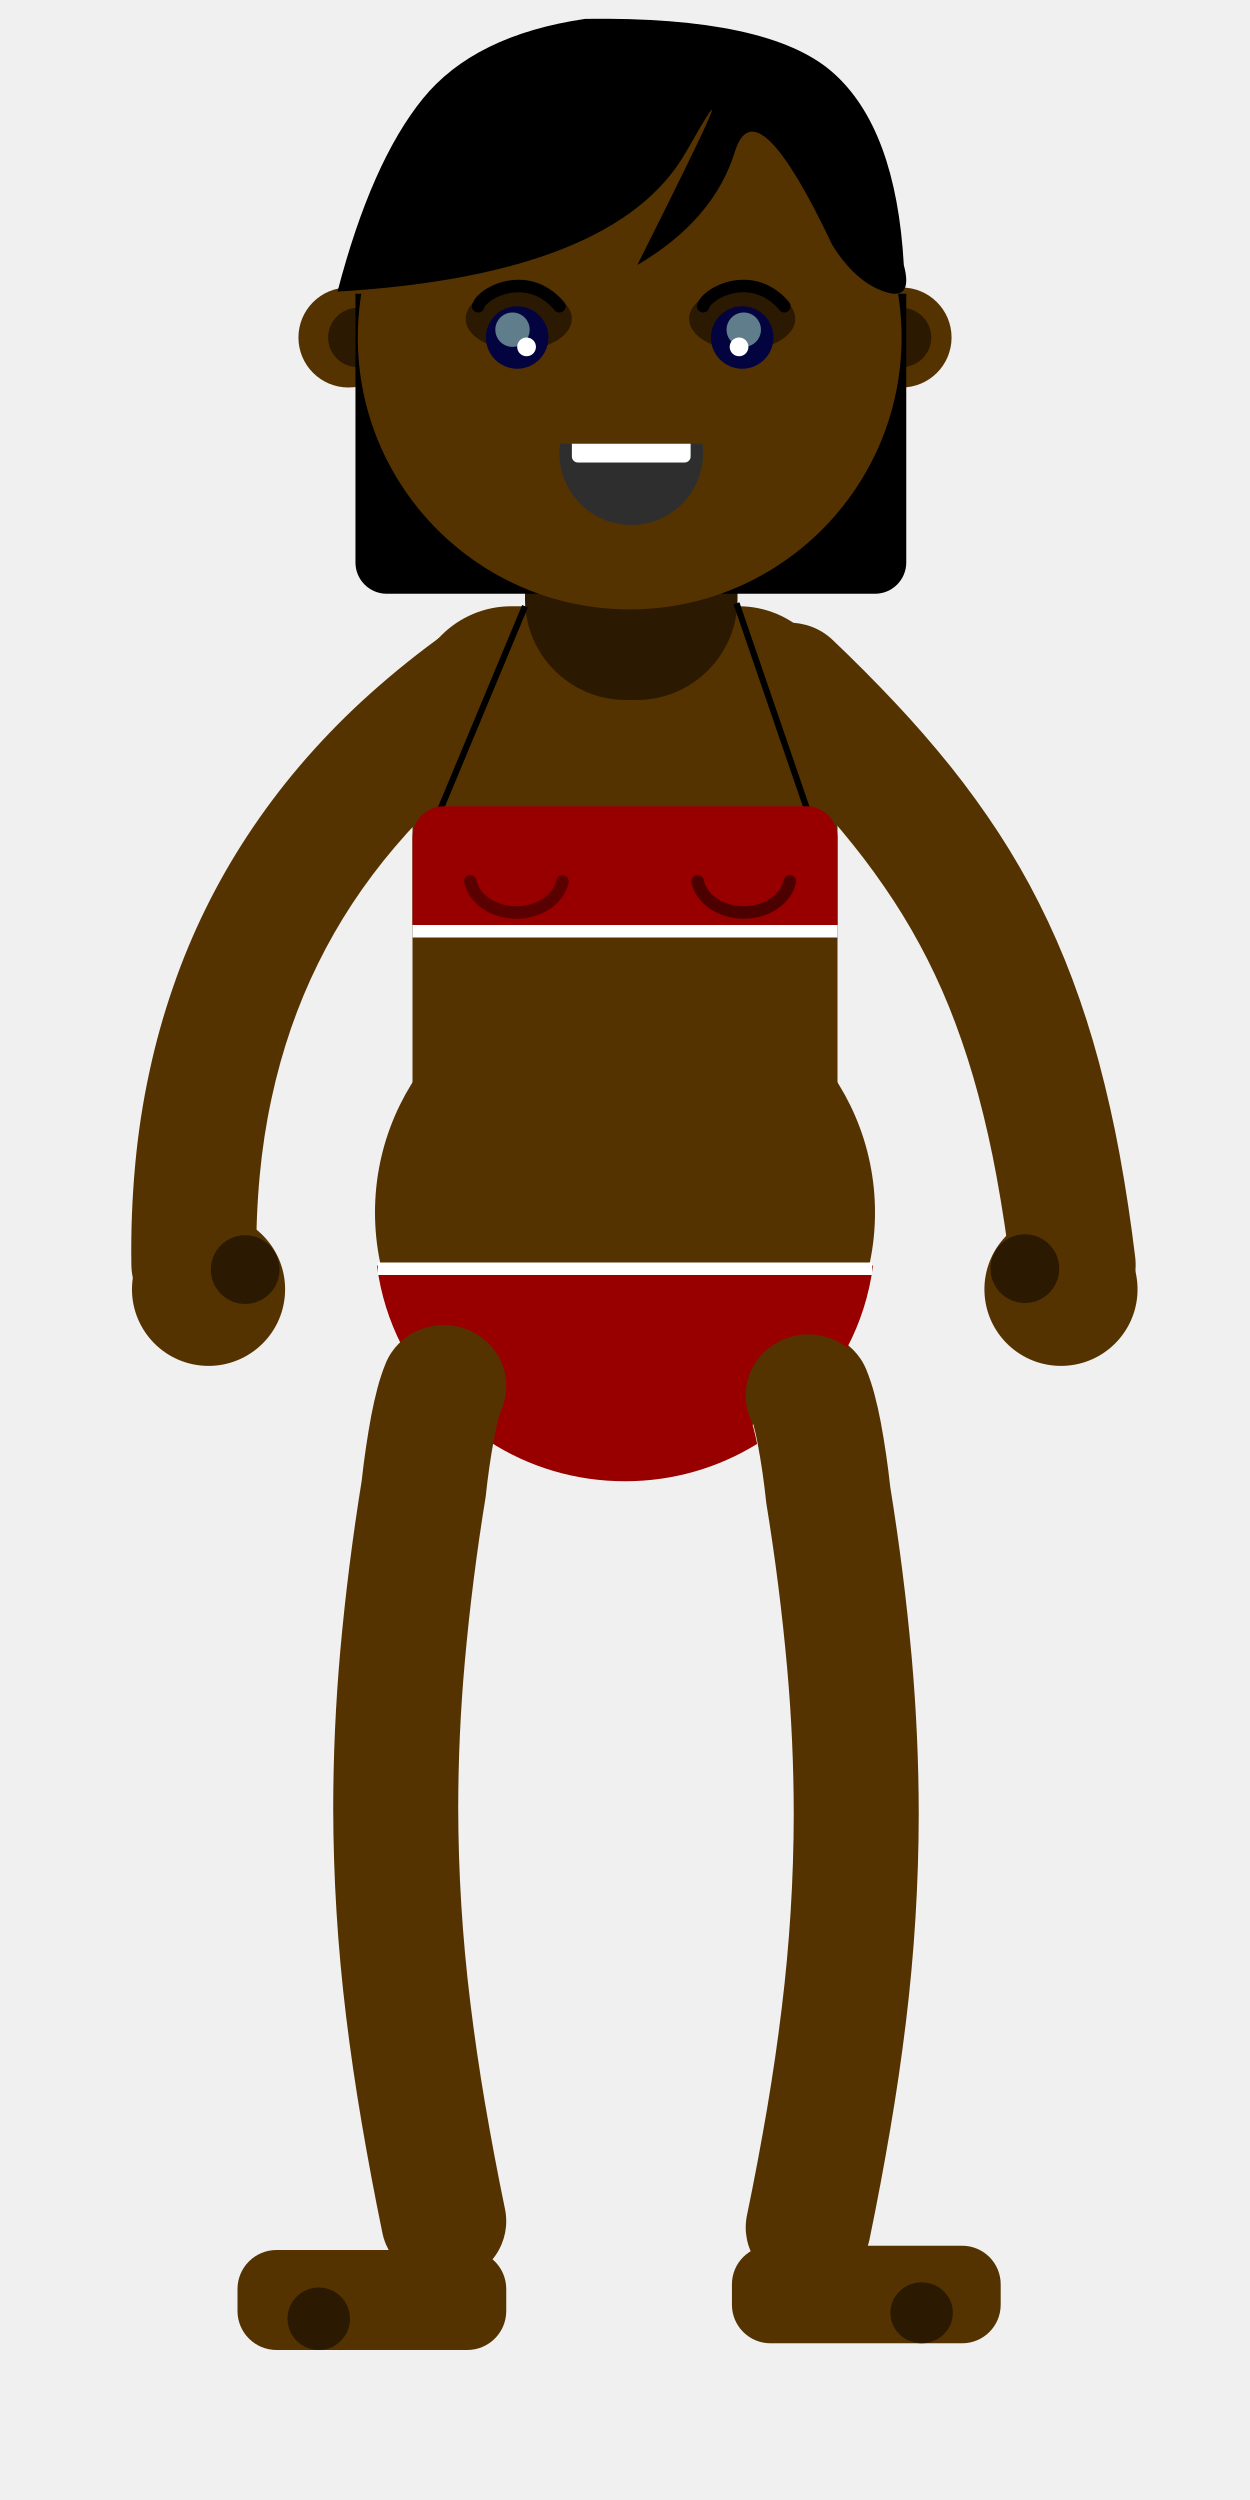
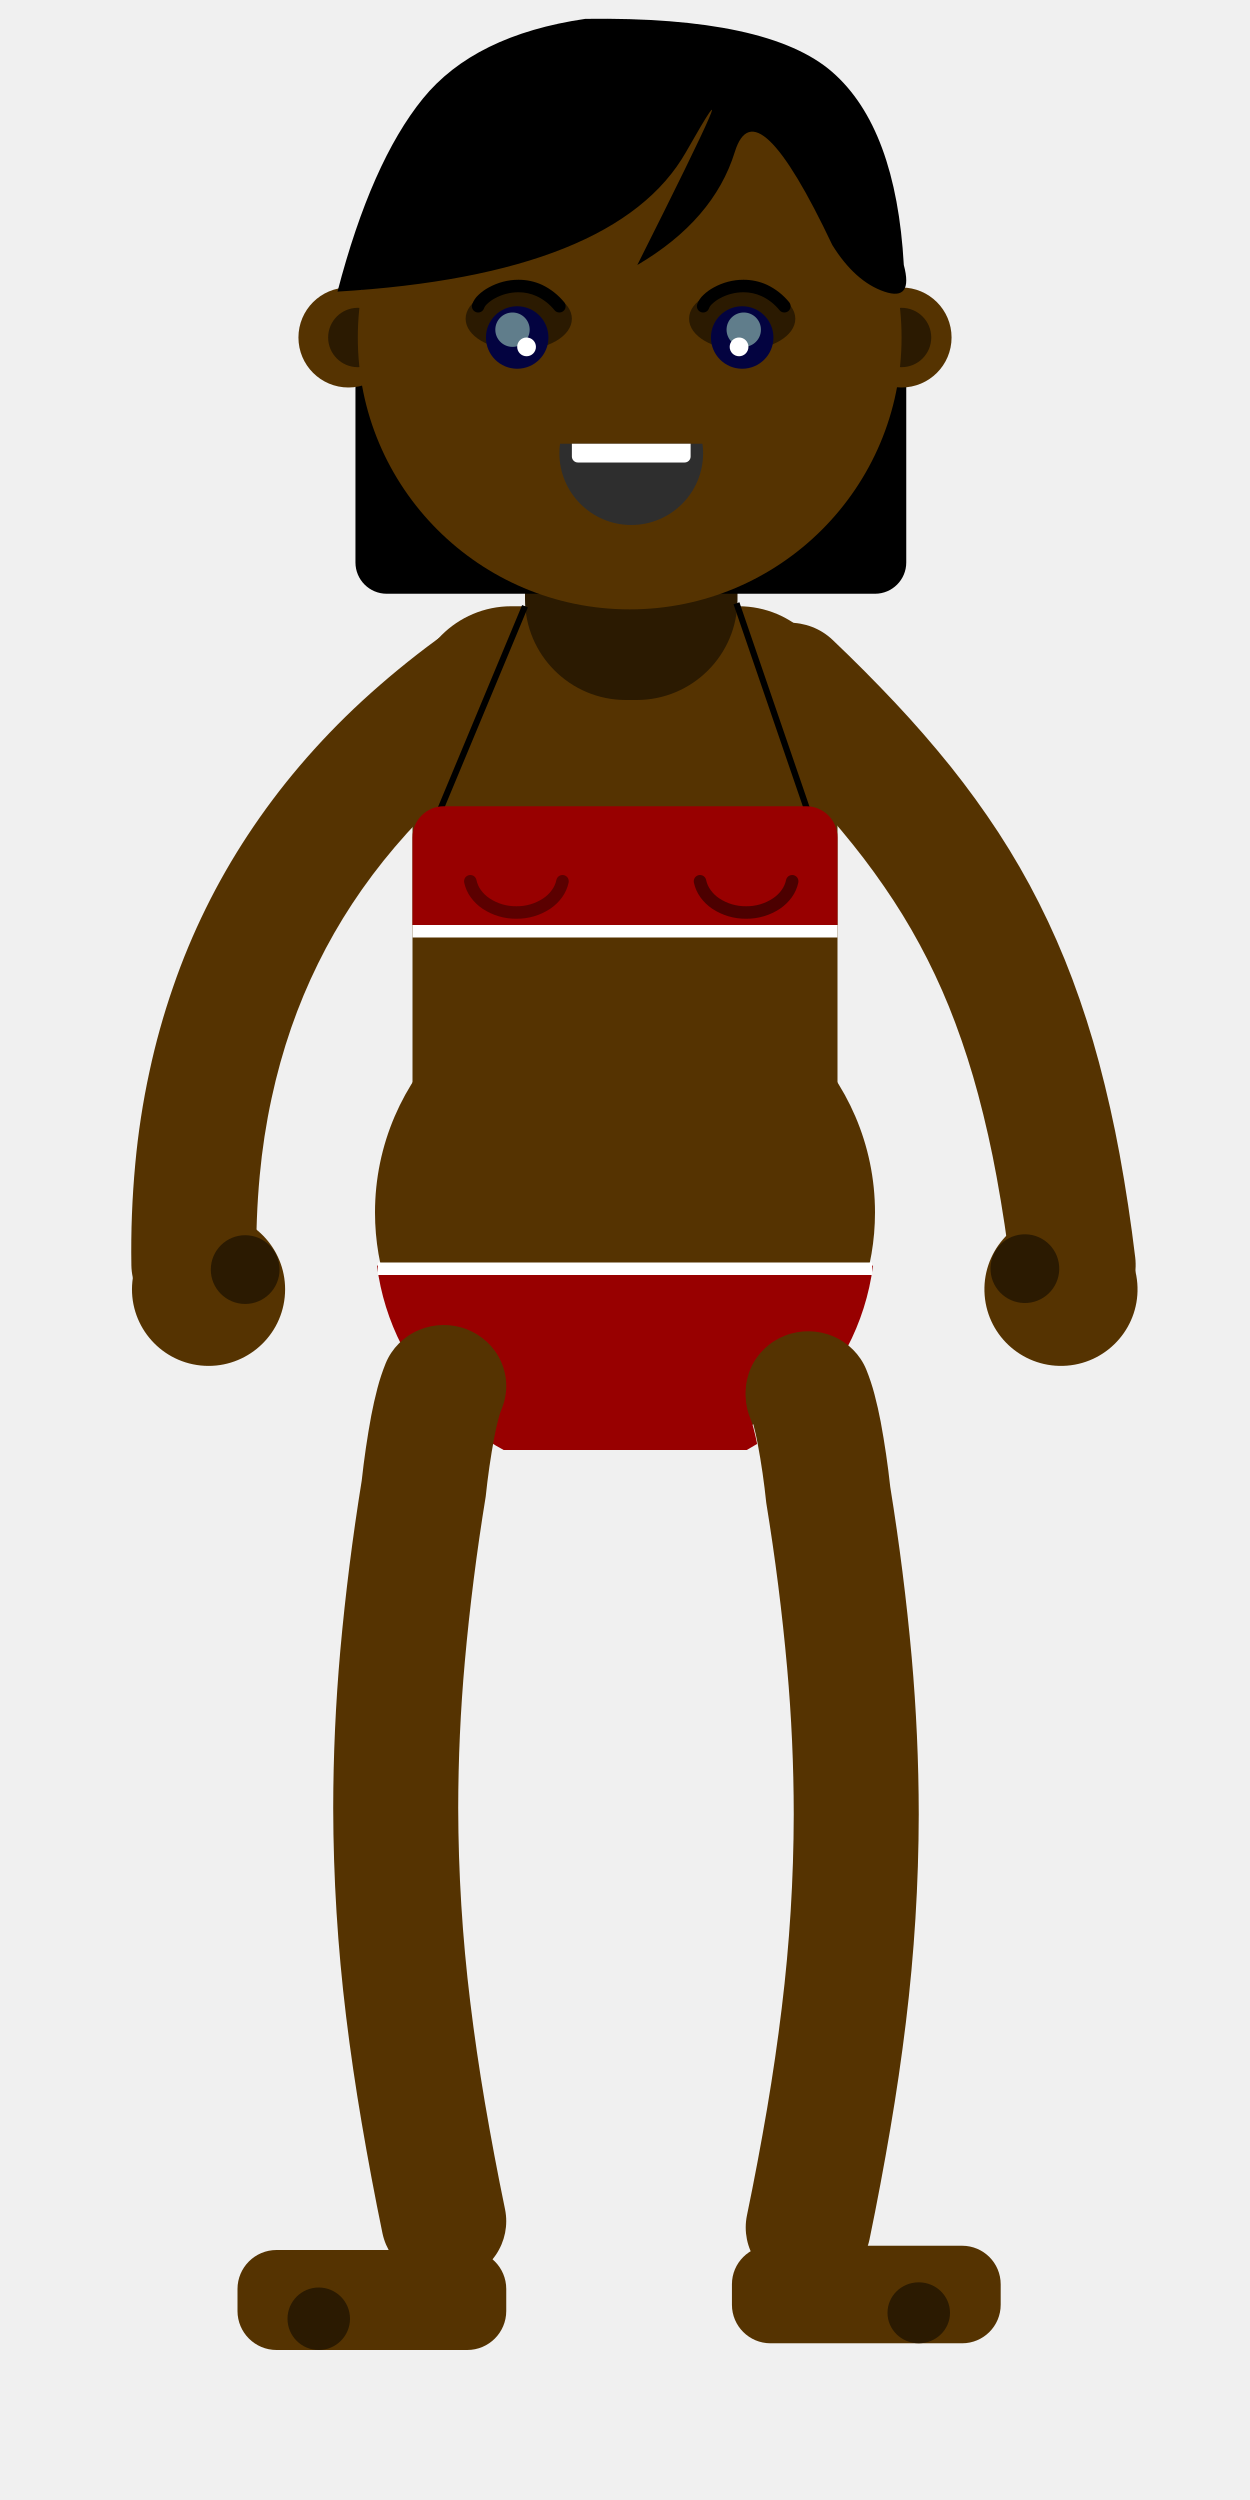
<svg xmlns="http://www.w3.org/2000/svg" style="isolation:isolate" viewBox="0 0 200 400" width="200" height="400">
  <defs>
-     <clipPath id="_clipPath_U20LQsafasHtbK8Qi3Jmo5XzduLm3gMC">
+     <clipPath id="_clipPath_p6GQ29Og1btzwgrmQ9HarrIUzlxL0BIn">
      <rect width="200" height="400" />
    </clipPath>
  </defs>
-   <g clip-path="url(#_clipPath_U20LQsafasHtbK8Qi3Jmo5XzduLm3gMC)">
+   <g clip-path="url(#_clipPath_p6GQ29Og1btzwgrmQ9HarrIUzlxL0BIn)">
    <rect width="200" height="400" style="fill:rgb(102,102,102)" fill-opacity="0" />
-     <path d="M 81.824 97 L 118.176 97 C 126.91 97 134 104.09 134 112.824 L 134 186.176 C 134 194.91 126.91 202 118.176 202 L 81.824 202 C 73.09 202 66 194.91 66 186.176 L 66 112.824 C 66 104.09 73.09 97 81.824 97 Z" style="stroke:none;fill:#553301;stroke-miterlimit:10;" />
-     <ellipse vector-effect="non-scaling-stroke" cx="100" cy="194" rx="40" ry="39.5" fill="rgb(85,51,1)" />
-     <g>
-       <circle vector-effect="non-scaling-stroke" cx="55.75" cy="54" r="8" fill="rgb(85,51,1)" />
-       <circle vector-effect="non-scaling-stroke" cx="57.25" cy="54" r="4.75" fill="rgb(43,26,1)" />
+     <g style="isolation:isolate">
+       <path d="M 81.824 97 L 118.176 97 C 126.91 97 134 104.09 134 112.824 L 134 186.176 C 134 194.91 126.91 202 118.176 202 L 81.824 202 C 73.09 202 66 194.91 66 186.176 L 66 112.824 C 66 104.09 73.09 97 81.824 97 Z" style="stroke:none;fill:#553301;stroke-miterlimit:10;" />
+       <path d=" M 110.879 232 C 127.679 227.33 140 212.075 140 194 C 140 172.199 122.077 154.5 100 154.5 C 77.923 154.5 60 172.199 60 194 C 60 212.075 72.321 227.33 89.121 232 L 110.879 232 L 110.879 232 Z " fill="rgb(85,51,1)" />
+       <path d="M 100.131 72.5 L 101.869 72.5 C 110.772 72.5 118 79.728 118 88.631 L 118 95.869 C 118 104.772 110.772 112 101.869 112 L 100.131 112 C 91.228 112 84 104.772 84 95.869 L 84 88.631 C 84 79.728 91.228 72.5 100.131 72.5 Z" style="stroke:none;fill:#2B1A01;stroke-miterlimit:10;" />
    </g>
-     <g>
-       <circle vector-effect="non-scaling-stroke" cx="144.25" cy="54" r="8" fill="rgb(85,51,1)" />
-       <circle vector-effect="non-scaling-stroke" cx="144.25" cy="54" r="4.75" fill="rgb(43,26,1)" />
-     </g>
-     <path d="M 100.131 72.5 L 101.869 72.5 C 110.772 72.5 118 79.728 118 88.631 L 118 95.869 C 118 104.772 110.772 112 101.869 112 L 100.131 112 C 91.228 112 84 104.772 84 95.869 L 84 88.631 C 84 79.728 91.228 72.5 100.131 72.5 Z" style="stroke:none;fill:#2B1A01;stroke-miterlimit:10;" />
-     <path d="M 56.873 47 L 145 47 L 145 90 C 145 92.76 142.76 95 140 95 L 61.873 95 C 59.113 95 56.873 92.76 56.873 90 L 56.873 47 Z" style="stroke:none;fill:#000000;stroke-miterlimit:10;" />
-     <circle vector-effect="non-scaling-stroke" cx="100.75" cy="54" r="43.5" fill="rgb(85,51,1)" />
-     <ellipse vector-effect="non-scaling-stroke" cx="83" cy="51" rx="8.5" ry="5" fill="rgb(43,26,1)" />
-     <g>
-       <circle vector-effect="non-scaling-stroke" cx="82.75" cy="54" r="5" fill="rgb(3,3,64)" />
-       <circle vector-effect="non-scaling-stroke" cx="82" cy="52.75" r="2.75" fill="rgb(96,125,139)" />
-       <circle vector-effect="non-scaling-stroke" cx="84.25" cy="55.5" r="1.5" fill="rgb(255,255,255)" />
-     </g>
-     <ellipse vector-effect="non-scaling-stroke" cx="118.75" cy="51" rx="8.5" ry="5" fill="rgb(43,26,1)" />
-     <g>
-       <circle vector-effect="non-scaling-stroke" cx="118.75" cy="54" r="5" fill="rgb(3,3,64)" />
-       <circle vector-effect="non-scaling-stroke" cx="119" cy="52.75" r="2.75" fill="rgb(96,125,139)" />
-       <circle vector-effect="non-scaling-stroke" cx="118.25" cy="55.5" r="1.5" fill="rgb(255,255,255)" />
-     </g>
-     <path d=" M 77.44 49.34 C 77.35 49.59 77.16 49.8 76.92 49.91 C 76.68 50.02 76.41 50.03 76.16 49.94 C 75.91 49.85 75.7 49.66 75.59 49.42 C 75.48 49.18 75.47 48.91 75.56 48.66 C 75.77 48.09 76.11 47.59 76.55 47.19 C 77.04 46.72 77.59 46.32 78.19 46 C 79.65 45.19 81.29 44.76 82.96 44.76 C 84.26 44.76 85.54 45.03 86.72 45.57 C 88.1 46.23 89.31 47.18 90.28 48.37 C 90.44 48.58 90.52 48.84 90.49 49.1 C 90.47 49.37 90.34 49.61 90.13 49.78 C 89.92 49.94 89.66 50.02 89.4 49.99 C 89.13 49.97 88.89 49.84 88.72 49.63 C 87.95 48.68 86.98 47.91 85.87 47.39 C 84.96 46.97 83.97 46.76 82.97 46.76 C 81.63 46.76 80.32 47.1 79.15 47.75 C 78.7 47.99 78.28 48.3 77.91 48.66 C 77.7 48.84 77.54 49.08 77.44 49.34 Z " fill="rgb(0,0,0)" />
-     <path d=" M 113.44 49.34 C 113.35 49.59 113.16 49.8 112.92 49.91 C 112.68 50.02 112.41 50.03 112.16 49.94 C 111.91 49.85 111.7 49.66 111.59 49.42 C 111.48 49.18 111.47 48.91 111.56 48.66 C 111.77 48.09 112.11 47.59 112.55 47.19 C 113.04 46.72 113.59 46.32 114.19 46 C 115.65 45.19 117.29 44.76 118.96 44.76 C 120.26 44.76 121.54 45.03 122.72 45.57 C 124.1 46.23 125.31 47.18 126.28 48.37 C 126.44 48.58 126.52 48.84 126.49 49.1 C 126.47 49.37 126.34 49.61 126.13 49.78 C 125.92 49.94 125.66 50.02 125.4 49.99 C 125.13 49.97 124.89 49.84 124.72 49.63 C 123.95 48.68 122.98 47.91 121.87 47.39 C 120.96 46.97 119.97 46.76 118.97 46.76 C 117.63 46.76 116.32 47.1 115.15 47.75 C 114.7 47.99 114.28 48.3 113.91 48.66 C 113.7 48.84 113.54 49.08 113.44 49.34 Z " fill="rgb(0,0,0)" />
-     <path d=" M 112.394 71 C 112.467 71.489 112.5 71.99 112.5 72.5 C 112.5 78.847 107.347 84 101 84 C 94.653 84 89.5 78.847 89.5 72.5 C 89.5 71.99 89.533 71.489 89.606 71 L 112.394 71 L 112.394 71 Z " fill="rgb(46,46,46)" />
-     <path d="M 91.5 71 L 110.5 71 L 110.5 73.04 C 110.5 73.57 110.07 74 109.54 74 L 92.46 74 C 91.93 74 91.5 73.57 91.5 73.04 L 91.5 71 Z" style="stroke:none;fill:#FFFFFF;stroke-miterlimit:10;" />
-     <path d=" M 54 46.658 Q 98.591 43.997 109.771 24.305 Q 120.951 4.614 101.971 42.4 Q 114.191 35.215 117.571 24.305 Q 120.951 13.395 133.17 39.207 Q 136.81 45.061 141.49 46.658 Q 146.17 48.254 144.61 42.4 Q 143.375 20.447 133.17 11.532 Q 122.966 2.618 93.651 3.017 Q 75.907 5.612 67.652 15.79 Q 59.397 25.968 54 46.658 Z " fill="rgb(0,0,0)" />
    <g>
      <path d=" M 119.437 116.878 C 117.518 115.052 116.399 112.542 116.332 109.889 C 116.275 107.235 117.257 104.661 119.093 102.742 C 120.919 100.823 123.429 99.704 126.082 99.637 C 128.735 99.58 131.31 100.562 133.229 102.398 C 136.675 105.669 140.018 109.038 143.278 112.504 C 146.353 115.774 149.296 119.165 152.107 122.656 C 154.821 126.055 157.373 129.577 159.754 133.212 C 162.114 136.839 164.284 140.591 166.231 144.461 C 168.226 148.417 170.009 152.481 171.567 156.632 C 173.203 160.997 174.625 165.45 175.83 169.96 C 177.124 174.824 178.231 179.742 179.14 184.696 C 180.14 190.165 180.972 195.667 181.634 201.182 C 181.95 203.815 181.215 206.471 179.573 208.555 C 177.941 210.639 175.539 211.991 172.905 212.307 C 170.272 212.623 167.616 211.888 165.532 210.246 C 163.448 208.614 162.097 206.212 161.78 203.578 C 161.159 198.461 160.389 193.366 159.461 188.303 C 158.653 183.862 157.667 179.466 156.503 175.113 C 155.467 171.232 154.245 167.406 152.837 163.644 C 151.543 160.175 150.053 156.781 148.38 153.471 C 146.755 150.268 144.966 147.148 142.995 144.133 C 140.978 141.051 138.819 138.06 136.507 135.182 C 134.028 132.086 131.426 129.09 128.703 126.203 C 125.704 123.008 122.612 119.899 119.437 116.878 Z " fill="rgb(85,51,1)" />
      <path d=" M 157.544 207.25 C 157.016 200.51 162.06 194.609 168.801 194.082 C 175.541 193.554 181.442 198.598 181.969 205.339 C 182.497 212.079 177.453 217.98 170.712 218.507 C 163.972 219.035 158.071 213.99 157.544 207.25 Z " fill="rgb(85,51,1)" />
      <path d=" M 158.498 203.414 C 158.261 200.388 160.525 197.739 163.552 197.502 C 166.578 197.265 169.227 199.53 169.464 202.556 C 169.701 205.582 167.436 208.231 164.41 208.468 C 161.384 208.705 158.734 206.44 158.498 203.414 Z " fill="rgb(43,26,1)" />
    </g>
    <g>
      <path d=" M 41.022 202.115 C 41.067 204.764 40.046 207.332 38.209 209.232 C 36.361 211.14 33.834 212.234 31.185 212.28 C 28.536 212.326 25.968 211.304 24.068 209.468 C 22.16 207.62 21.066 205.093 21.02 202.444 C 20.931 197.026 21.142 191.618 21.643 186.231 C 22.1 181.262 22.856 176.324 23.917 171.447 C 24.897 166.864 26.163 162.341 27.701 157.906 C 29.173 153.616 30.928 149.415 32.931 145.341 C 34.921 141.295 37.169 137.377 39.653 133.604 C 42.184 129.766 44.941 126.082 47.92 122.581 C 51.036 118.915 54.385 115.433 57.922 112.172 C 61.725 108.677 65.706 105.402 69.875 102.347 C 72.017 100.791 74.69 100.134 77.312 100.538 C 79.934 100.942 82.289 102.374 83.855 104.518 C 85.411 106.66 86.068 109.333 85.664 111.955 C 85.26 114.577 83.828 116.932 81.685 118.498 C 78.127 121.093 74.718 123.895 71.471 126.885 C 68.524 129.594 65.749 132.492 63.159 135.54 C 60.707 138.422 58.431 141.452 56.353 144.604 C 54.334 147.681 52.502 150.878 50.882 154.178 C 49.238 157.506 47.816 160.927 46.595 164.439 C 45.327 168.118 44.284 171.86 43.465 175.666 C 42.577 179.755 41.944 183.902 41.559 188.075 C 41.123 192.745 40.946 197.432 41.022 202.115 Z " fill="rgb(85,51,1)" />
      <path d=" M 21.183 205.025 C 21.884 198.3 27.912 193.409 34.637 194.11 C 41.361 194.811 46.252 200.839 45.551 207.563 C 44.851 214.288 38.823 219.179 32.098 218.478 C 25.373 217.778 20.483 211.749 21.183 205.025 Z " fill="rgb(85,51,1)" />
      <path d=" M 33.756 202.564 C 34.07 199.545 36.777 197.349 39.796 197.664 C 42.815 197.978 45.011 200.685 44.697 203.704 C 44.382 206.723 41.676 208.919 38.656 208.605 C 35.637 208.29 33.441 205.583 33.756 202.564 Z " fill="rgb(43,26,1)" />
    </g>
+     <g style="isolation:isolate">
+       <path d=" M 119.481 232 C 120.041 231.687 120.595 231.363 121.139 231.027 C 120.971 230.149 120.77 229.286 120.54 228.422 C 120.4 227.895 120.23 227.369 120.02 226.861 C 119.04 224.452 119.08 221.769 120.13 219.389 C 121.18 217.019 123.16 215.146 125.62 214.19 C 128.08 213.234 130.84 213.273 133.27 214.297 C 134.093 214.643 134.856 215.09 135.542 215.626 C 137.652 211.604 139.082 207.179 139.682 202.5 L 60.318 202.5 C 60.9 207.04 62.263 211.341 64.272 215.267 C 64.82 214.885 65.414 214.561 66.043 214.297 C 68.473 213.273 71.233 213.234 73.693 214.19 C 76.153 215.146 78.133 217.019 79.183 219.389 C 80.233 221.769 80.273 224.452 79.293 226.861 C 79.083 227.369 78.913 227.895 78.773 228.422 C 78.578 229.152 78.405 229.883 78.254 230.622 C 79.011 231.111 79.786 231.575 80.586 232 L 119.481 232 L 119.481 232 Z " fill="rgb(152,0,0)" />
+       <g>
+         <path d=" M 83.54 96.81 L 84.46 97.19 L 69.46 133.19 L 68.54 132.81 L 83.54 96.81 Z " fill="rgb(0,0,0)" />
+         <path d=" M 130.47 131.84 L 130.64 132.31 L 129.69 132.64 L 129.53 132.16 L 117.53 97.16 L 117.36 96.69 L 118.31 96.36 L 118.47 96.84 L 130.47 131.84 Z " fill="rgb(0,0,0)" />
+         <path d="M 71 129 L 129 129 C 131.76 129 134 131.24 134 134 L 134 148 L 66 148 L 66 134 C 66 131.24 68.24 129 71 129 Z" style="stroke:none;fill:#980000;stroke-miterlimit:10;" />
+         <rect x="66" y="148" width="68" height="2" transform="matrix(1,0,0,1,0,0)" fill="rgb(255,255,255)" />
+         <path d=" M 89.02 140.79 C 89.08 140.53 89.23 140.31 89.45 140.16 C 89.68 140.02 89.95 139.97 90.21 140.02 C 90.47 140.08 90.69 140.23 90.84 140.45 C 90.98 140.68 91.03 140.95 90.98 141.21 C 90.8 142.06 90.44 142.86 89.94 143.56 C 89.42 144.28 88.78 144.9 88.04 145.4 C 86.44 146.46 84.55 147.02 82.62 147 C 80.7 147.02 78.81 146.46 77.21 145.4 C 76.47 144.9 75.83 144.28 75.31 143.56 C 74.8 142.86 74.45 142.06 74.27 141.21 C 74.22 140.95 74.27 140.68 74.41 140.45 C 74.56 140.23 74.78 140.08 75.04 140.02 C 75.3 139.97 75.57 140.02 75.8 140.16 C 76.02 140.31 76.17 140.53 76.23 140.79 C 76.35 141.37 76.59 141.92 76.93 142.39 C 77.31 142.92 77.78 143.37 78.32 143.73 C 79.59 144.58 81.09 145.02 82.62 145 C 84.15 145.02 85.66 144.58 86.93 143.73 C 87.47 143.37 87.94 142.92 88.31 142.39 C 88.66 141.92 88.9 141.37 89.02 140.79 Z " fill="rgb(91,0,0)" />
+         <path d=" M 125.77 140.79 C 125.83 140.53 125.98 140.31 126.2 140.16 C 126.43 140.02 126.7 139.97 126.96 140.02 C 127.22 140.08 127.44 140.23 127.59 140.45 C 127.73 140.68 127.78 140.95 127.73 141.21 C 127.55 142.06 127.2 142.86 126.69 143.56 C 126.17 144.28 125.53 144.9 124.79 145.4 C 123.19 146.46 121.3 147.02 119.38 147 C 117.45 147.02 115.56 146.46 113.96 145.4 C 113.22 144.9 112.58 144.28 112.06 143.56 C 111.56 142.86 111.2 142.06 111.02 141.21 C 110.97 140.95 111.02 140.68 111.16 140.45 C 111.31 140.23 111.53 140.08 111.79 140.02 C 112.05 139.97 112.32 140.02 112.55 140.16 C 112.77 140.31 112.92 140.53 112.98 140.79 C 113.1 141.37 113.34 141.92 113.69 142.39 C 114.06 142.92 114.53 143.37 115.07 143.73 C 116.34 144.58 117.85 145.02 119.38 145 C 120.91 145.02 122.41 144.58 123.68 143.73 C 124.22 143.37 124.69 142.92 125.07 142.39 C 125.41 141.92 125.65 141.37 125.77 140.79 Z " fill="rgb(76,0,0)" />
+       </g>
+       <rect x="60.459" y="202" width="79.081" height="2" transform="matrix(1,0,0,1,0,0)" fill="rgb(255,255,255)" />
+     </g>
    <g>
      <path d="M 44.24 360 L 74.76 360 C 78.204 360 81 362.796 81 366.24 L 81 369.76 C 81 373.204 78.204 376 74.76 376 L 44.24 376 C 40.796 376 38 373.204 38 369.76 L 38 366.24 C 38 362.796 40.796 360 44.24 360 Z" style="stroke:none;fill:#553301;stroke-miterlimit:10;" />
      <circle vector-effect="non-scaling-stroke" cx="51" cy="371" r="5" fill="rgb(43,26,1)" />
+       <path d=" M 80.293 225.361 C 81.273 222.952 81.233 220.269 80.183 217.889 C 79.133 215.519 77.153 213.646 74.693 212.69 C 72.233 211.734 69.473 211.773 67.043 212.797 C 64.603 213.821 62.683 215.743 61.703 218.143 C 61.183 219.44 60.743 220.757 60.393 222.103 C 60.013 223.557 59.683 225.01 59.403 226.483 C 58.763 229.936 58.253 233.419 57.873 236.911 C 56.413 245.944 55.263 255.035 54.443 264.156 C 53.703 272.506 53.323 280.885 53.313 289.275 C 53.333 300.405 54.023 311.535 55.373 322.597 C 56.063 328.264 56.893 333.912 57.853 339.551 C 58.863 345.491 59.973 351.412 61.193 357.314 C 61.723 359.85 63.253 362.084 65.463 363.518 C 67.673 364.952 70.373 365.469 72.973 364.952 C 75.573 364.445 77.853 362.943 79.323 360.797 C 80.793 358.641 81.323 356.007 80.803 353.471 C 79.623 347.784 78.553 342.077 77.573 336.351 C 76.673 331.015 75.883 325.66 75.233 320.285 C 73.973 309.994 73.333 299.634 73.313 289.265 C 73.323 281.451 73.673 273.638 74.373 265.853 C 75.163 257.016 76.283 248.207 77.713 239.447 C 78.043 236.277 78.493 233.116 79.083 229.985 C 79.273 228.951 79.503 227.937 79.773 226.922 C 79.913 226.395 80.083 225.869 80.293 225.361 Z " fill="rgb(85,51,1)" />
    </g>
    <g>
      <path d=" M 120.02 226.361 C 119.04 223.952 119.08 221.269 120.13 218.889 C 121.18 216.519 123.16 214.646 125.62 213.69 C 128.08 212.734 130.84 212.773 133.27 213.797 C 135.71 214.821 137.63 216.743 138.61 219.143 C 139.13 220.44 139.57 221.757 139.92 223.103 C 140.3 224.557 140.63 226.01 140.91 227.483 C 141.55 230.936 142.06 234.419 142.44 237.911 C 143.9 246.944 145.05 256.035 145.87 265.156 C 146.61 273.506 146.99 281.885 147 290.275 C 146.98 301.405 146.29 312.535 144.94 323.597 C 144.25 329.264 143.42 334.912 142.46 340.551 C 141.45 346.491 140.34 352.412 139.12 358.314 C 138.59 360.85 137.06 363.084 134.85 364.518 C 132.64 365.952 129.94 366.469 127.34 365.952 C 124.74 365.445 122.46 363.943 120.99 361.797 C 119.52 359.641 118.99 357.007 119.51 354.471 C 120.69 348.784 121.76 343.077 122.74 337.351 C 123.64 332.015 124.43 326.66 125.08 321.285 C 126.34 310.994 126.98 300.634 127 290.265 C 126.99 282.451 126.64 274.638 125.94 266.853 C 125.15 258.016 124.03 249.207 122.6 240.447 C 122.27 237.277 121.82 234.116 121.23 230.985 C 121.04 229.951 120.81 228.937 120.54 227.922 C 120.4 227.395 120.23 226.869 120.02 226.361 Z " fill="rgb(85,51,1)" />
      <path d="M 123.273 359.319 L 153.947 359.319 C 157.348 359.319 160.11 362.08 160.11 365.482 L 160.11 368.763 C 160.11 372.165 157.348 374.926 153.947 374.926 L 123.273 374.926 C 119.872 374.926 117.11 372.165 117.11 368.763 L 117.11 365.482 C 117.11 362.08 119.872 359.319 123.273 359.319 Z" style="stroke:none;fill:#553301;stroke-miterlimit:10;" />
-       <ellipse vector-effect="non-scaling-stroke" cx="147.46" cy="370.049" rx="5" ry="4.877" fill="rgb(43,26,1)" />
+       <ellipse vector-effect="non-scaling-stroke" cx="147" cy="370.049" rx="5" ry="4.877" fill="rgb(43,26,1)" />
    </g>
-     <g>
-       <line x1="69" y1="133" x2="84" y2="97" vector-effect="non-scaling-stroke" stroke-width="1" stroke="rgb(0,0,0)" stroke-linejoin="miter" stroke-linecap="butt" stroke-miterlimit="3" />
-       <line x1="118" y1="97" x2="130" y2="132" vector-effect="non-scaling-stroke" stroke-width="1" stroke="rgb(0,0,0)" stroke-linejoin="miter" stroke-linecap="square" stroke-miterlimit="3" />
-       <path d="M 71 129 L 129 129 C 131.76 129 134 131.24 134 134 L 134 148 L 66 148 L 66 134 C 66 131.24 68.24 129 71 129 Z" style="stroke:none;fill:#980000;stroke-miterlimit:10;" />
-       <rect x="66" y="148" width="68" height="2" transform="matrix(1,0,0,1,0,0)" fill="rgb(255,255,255)" />
-       <path d=" M 90 141 C 89.421 143.839 86.336 146 82.625 146 C 78.914 146 75.828 143.839 75.249 141" fill="none" vector-effect="non-scaling-stroke" stroke-width="2" stroke="rgb(91,0,0)" stroke-linejoin="miter" stroke-linecap="round" stroke-miterlimit="3" />
-       <path d=" M 126.375 141 C 125.796 143.839 122.711 146 119 146 C 115.289 146 112.204 143.839 111.625 141" fill="none" vector-effect="non-scaling-stroke" stroke-width="2" stroke="rgb(76,0,0)" stroke-linejoin="miter" stroke-linecap="round" stroke-miterlimit="3" />
+     <g style="isolation:isolate">
+       <path d="M 56.873 47 L 145 47 L 145 90 C 145 92.76 142.76 95 140 95 L 61.873 95 C 59.113 95 56.873 92.76 56.873 90 L 56.873 47 Z" style="stroke:none;fill:#000000;stroke-miterlimit:10;" />
+       <g>
+         <circle vector-effect="non-scaling-stroke" cx="55.75" cy="54" r="8" fill="rgb(85,51,1)" />
+         <circle vector-effect="non-scaling-stroke" cx="57.25" cy="54" r="4.75" fill="rgb(43,26,1)" />
+       </g>
+       <g>
+         <circle vector-effect="non-scaling-stroke" cx="144.25" cy="54" r="8" fill="rgb(85,51,1)" />
+         <circle vector-effect="non-scaling-stroke" cx="144.25" cy="54" r="4.75" fill="rgb(43,26,1)" />
+       </g>
+       <circle vector-effect="non-scaling-stroke" cx="100.75" cy="54" r="43.5" fill="rgb(85,51,1)" />
+       <ellipse vector-effect="non-scaling-stroke" cx="83" cy="51" rx="8.5" ry="5" fill="rgb(43,26,1)" />
+       <g>
+         <circle vector-effect="non-scaling-stroke" cx="82.75" cy="54" r="5" fill="rgb(3,3,64)" />
+         <circle vector-effect="non-scaling-stroke" cx="82" cy="52.75" r="2.75" fill="rgb(96,125,139)" />
+         <circle vector-effect="non-scaling-stroke" cx="84.25" cy="55.5" r="1.5" fill="rgb(255,255,255)" />
+       </g>
+       <ellipse vector-effect="non-scaling-stroke" cx="118.75" cy="51" rx="8.5" ry="5" fill="rgb(43,26,1)" />
+       <g>
+         <circle vector-effect="non-scaling-stroke" cx="118.75" cy="54" r="5" fill="rgb(3,3,64)" />
+         <circle vector-effect="non-scaling-stroke" cx="119" cy="52.75" r="2.75" fill="rgb(96,125,139)" />
+         <circle vector-effect="non-scaling-stroke" cx="118.25" cy="55.5" r="1.5" fill="rgb(255,255,255)" />
+       </g>
+       <path d=" M 77.44 49.34 C 77.35 49.59 77.16 49.8 76.92 49.91 C 76.68 50.02 76.41 50.03 76.16 49.94 C 75.91 49.85 75.7 49.66 75.59 49.42 C 75.48 49.18 75.47 48.91 75.56 48.66 C 75.77 48.09 76.11 47.59 76.55 47.19 C 77.04 46.72 77.59 46.32 78.19 46 C 79.65 45.19 81.29 44.76 82.96 44.76 C 84.26 44.76 85.54 45.03 86.72 45.57 C 88.1 46.23 89.31 47.18 90.28 48.37 C 90.44 48.58 90.52 48.84 90.49 49.1 C 90.47 49.37 90.34 49.61 90.13 49.78 C 89.92 49.94 89.66 50.02 89.4 49.99 C 89.13 49.97 88.89 49.84 88.72 49.63 C 87.95 48.68 86.98 47.91 85.87 47.39 C 84.96 46.97 83.97 46.76 82.97 46.76 C 81.63 46.76 80.32 47.1 79.15 47.75 C 78.7 47.99 78.28 48.3 77.91 48.66 C 77.7 48.84 77.54 49.08 77.44 49.34 Z " fill="rgb(0,0,0)" />
+       <path d=" M 113.44 49.34 C 113.35 49.59 113.16 49.8 112.92 49.91 C 112.68 50.02 112.41 50.03 112.16 49.94 C 111.91 49.85 111.7 49.66 111.59 49.42 C 111.48 49.18 111.47 48.91 111.56 48.66 C 111.77 48.09 112.11 47.59 112.55 47.19 C 113.04 46.72 113.59 46.32 114.19 46 C 115.65 45.19 117.29 44.76 118.96 44.76 C 120.26 44.76 121.54 45.03 122.72 45.57 C 124.1 46.23 125.31 47.18 126.28 48.37 C 126.44 48.58 126.52 48.84 126.49 49.1 C 126.47 49.37 126.34 49.61 126.13 49.78 C 125.92 49.94 125.66 50.02 125.4 49.99 C 125.13 49.97 124.89 49.84 124.72 49.63 C 123.95 48.68 122.98 47.91 121.87 47.39 C 120.96 46.97 119.97 46.76 118.97 46.76 C 117.63 46.76 116.32 47.1 115.15 47.75 C 114.7 47.99 114.28 48.3 113.91 48.66 C 113.7 48.84 113.54 49.08 113.44 49.34 Z " fill="rgb(0,0,0)" />
+       <path d=" M 112.394 71 C 112.467 71.489 112.5 71.99 112.5 72.5 C 112.5 78.847 107.347 84 101 84 C 94.653 84 89.5 78.847 89.5 72.5 C 89.5 71.99 89.533 71.489 89.606 71 L 112.394 71 L 112.394 71 Z " fill="rgb(46,46,46)" />
+       <path d="M 91.5 71 L 110.5 71 L 110.5 73.04 C 110.5 73.57 110.07 74 109.54 74 L 92.46 74 C 91.93 74 91.5 73.57 91.5 73.04 L 91.5 71 Z" style="stroke:none;fill:#FFFFFF;stroke-miterlimit:10;" />
+       <path d=" M 54 46.658 Q 98.591 43.997 109.771 24.305 Q 120.951 4.614 101.971 42.4 Q 114.191 35.215 117.571 24.305 Q 120.951 13.395 133.17 39.207 Q 136.81 45.061 141.49 46.658 Q 146.17 48.254 144.61 42.4 Q 143.375 20.447 133.17 11.532 Q 122.966 2.618 93.651 3.017 Q 75.907 5.612 67.652 15.79 Q 59.397 25.968 54 46.658 Z " fill="rgb(0,0,0)" />
    </g>
-     <path d=" M 60.318 202.5 L 139.682 202.5 C 139.082 207.179 137.652 211.604 135.542 215.626 C 134.856 215.09 134.093 214.643 133.27 214.297 C 130.84 213.273 128.08 213.234 125.62 214.19 C 123.16 215.146 121.18 217.019 120.13 219.389 C 119.08 221.769 119.04 224.452 120.02 226.861 C 120.23 227.369 120.4 227.895 120.54 228.422 C 120.77 229.286 120.971 230.149 121.139 231.027 C 115.007 234.813 107.76 237 100 237 C 91.978 237 84.504 234.663 78.254 230.622 C 78.405 229.883 78.578 229.152 78.773 228.422 C 78.913 227.895 79.083 227.369 79.293 226.861 C 80.273 224.452 80.233 221.769 79.183 219.389 C 78.133 217.019 76.153 215.146 73.693 214.19 C 71.233 213.234 68.473 213.273 66.043 214.297 C 65.414 214.561 64.82 214.885 64.272 215.267 C 62.263 211.341 60.9 207.04 60.318 202.5 Z " fill-rule="evenodd" fill="rgb(152,0,0)" />
-     <path d=" M 80.293 225.361 C 81.273 222.952 81.233 220.269 80.183 217.889 C 79.133 215.519 77.153 213.646 74.693 212.69 C 72.233 211.734 69.473 211.773 67.043 212.797 C 64.603 213.821 62.683 215.743 61.703 218.143 C 61.183 219.44 60.743 220.757 60.393 222.103 C 60.013 223.557 59.683 225.01 59.403 226.483 C 58.763 229.936 58.253 233.419 57.873 236.911 C 56.413 245.944 55.263 255.035 54.443 264.156 C 53.703 272.506 53.323 280.885 53.313 289.275 C 53.333 300.405 54.023 311.535 55.373 322.597 C 56.063 328.264 56.893 333.912 57.853 339.551 C 58.863 345.491 59.973 351.412 61.193 357.314 C 61.723 359.85 63.253 362.084 65.463 363.518 C 67.673 364.952 70.373 365.469 72.973 364.952 C 75.573 364.445 77.853 362.943 79.323 360.797 C 80.793 358.641 81.323 356.007 80.803 353.471 C 79.623 347.784 78.553 342.077 77.573 336.351 C 76.673 331.015 75.883 325.66 75.233 320.285 C 73.973 309.994 73.333 299.634 73.313 289.265 C 73.323 281.451 73.673 273.638 74.373 265.853 C 75.163 257.016 76.283 248.207 77.713 239.447 C 78.043 236.277 78.493 233.116 79.083 229.985 C 79.273 228.951 79.503 227.937 79.773 226.922 C 79.913 226.395 80.083 225.869 80.293 225.361 Z " fill="rgb(85,51,1)" />
-     <rect x="60.459" y="202" width="79.081" height="2" transform="matrix(1,0,0,1,0,0)" fill="rgb(255,255,255)" />
  </g>
</svg>
